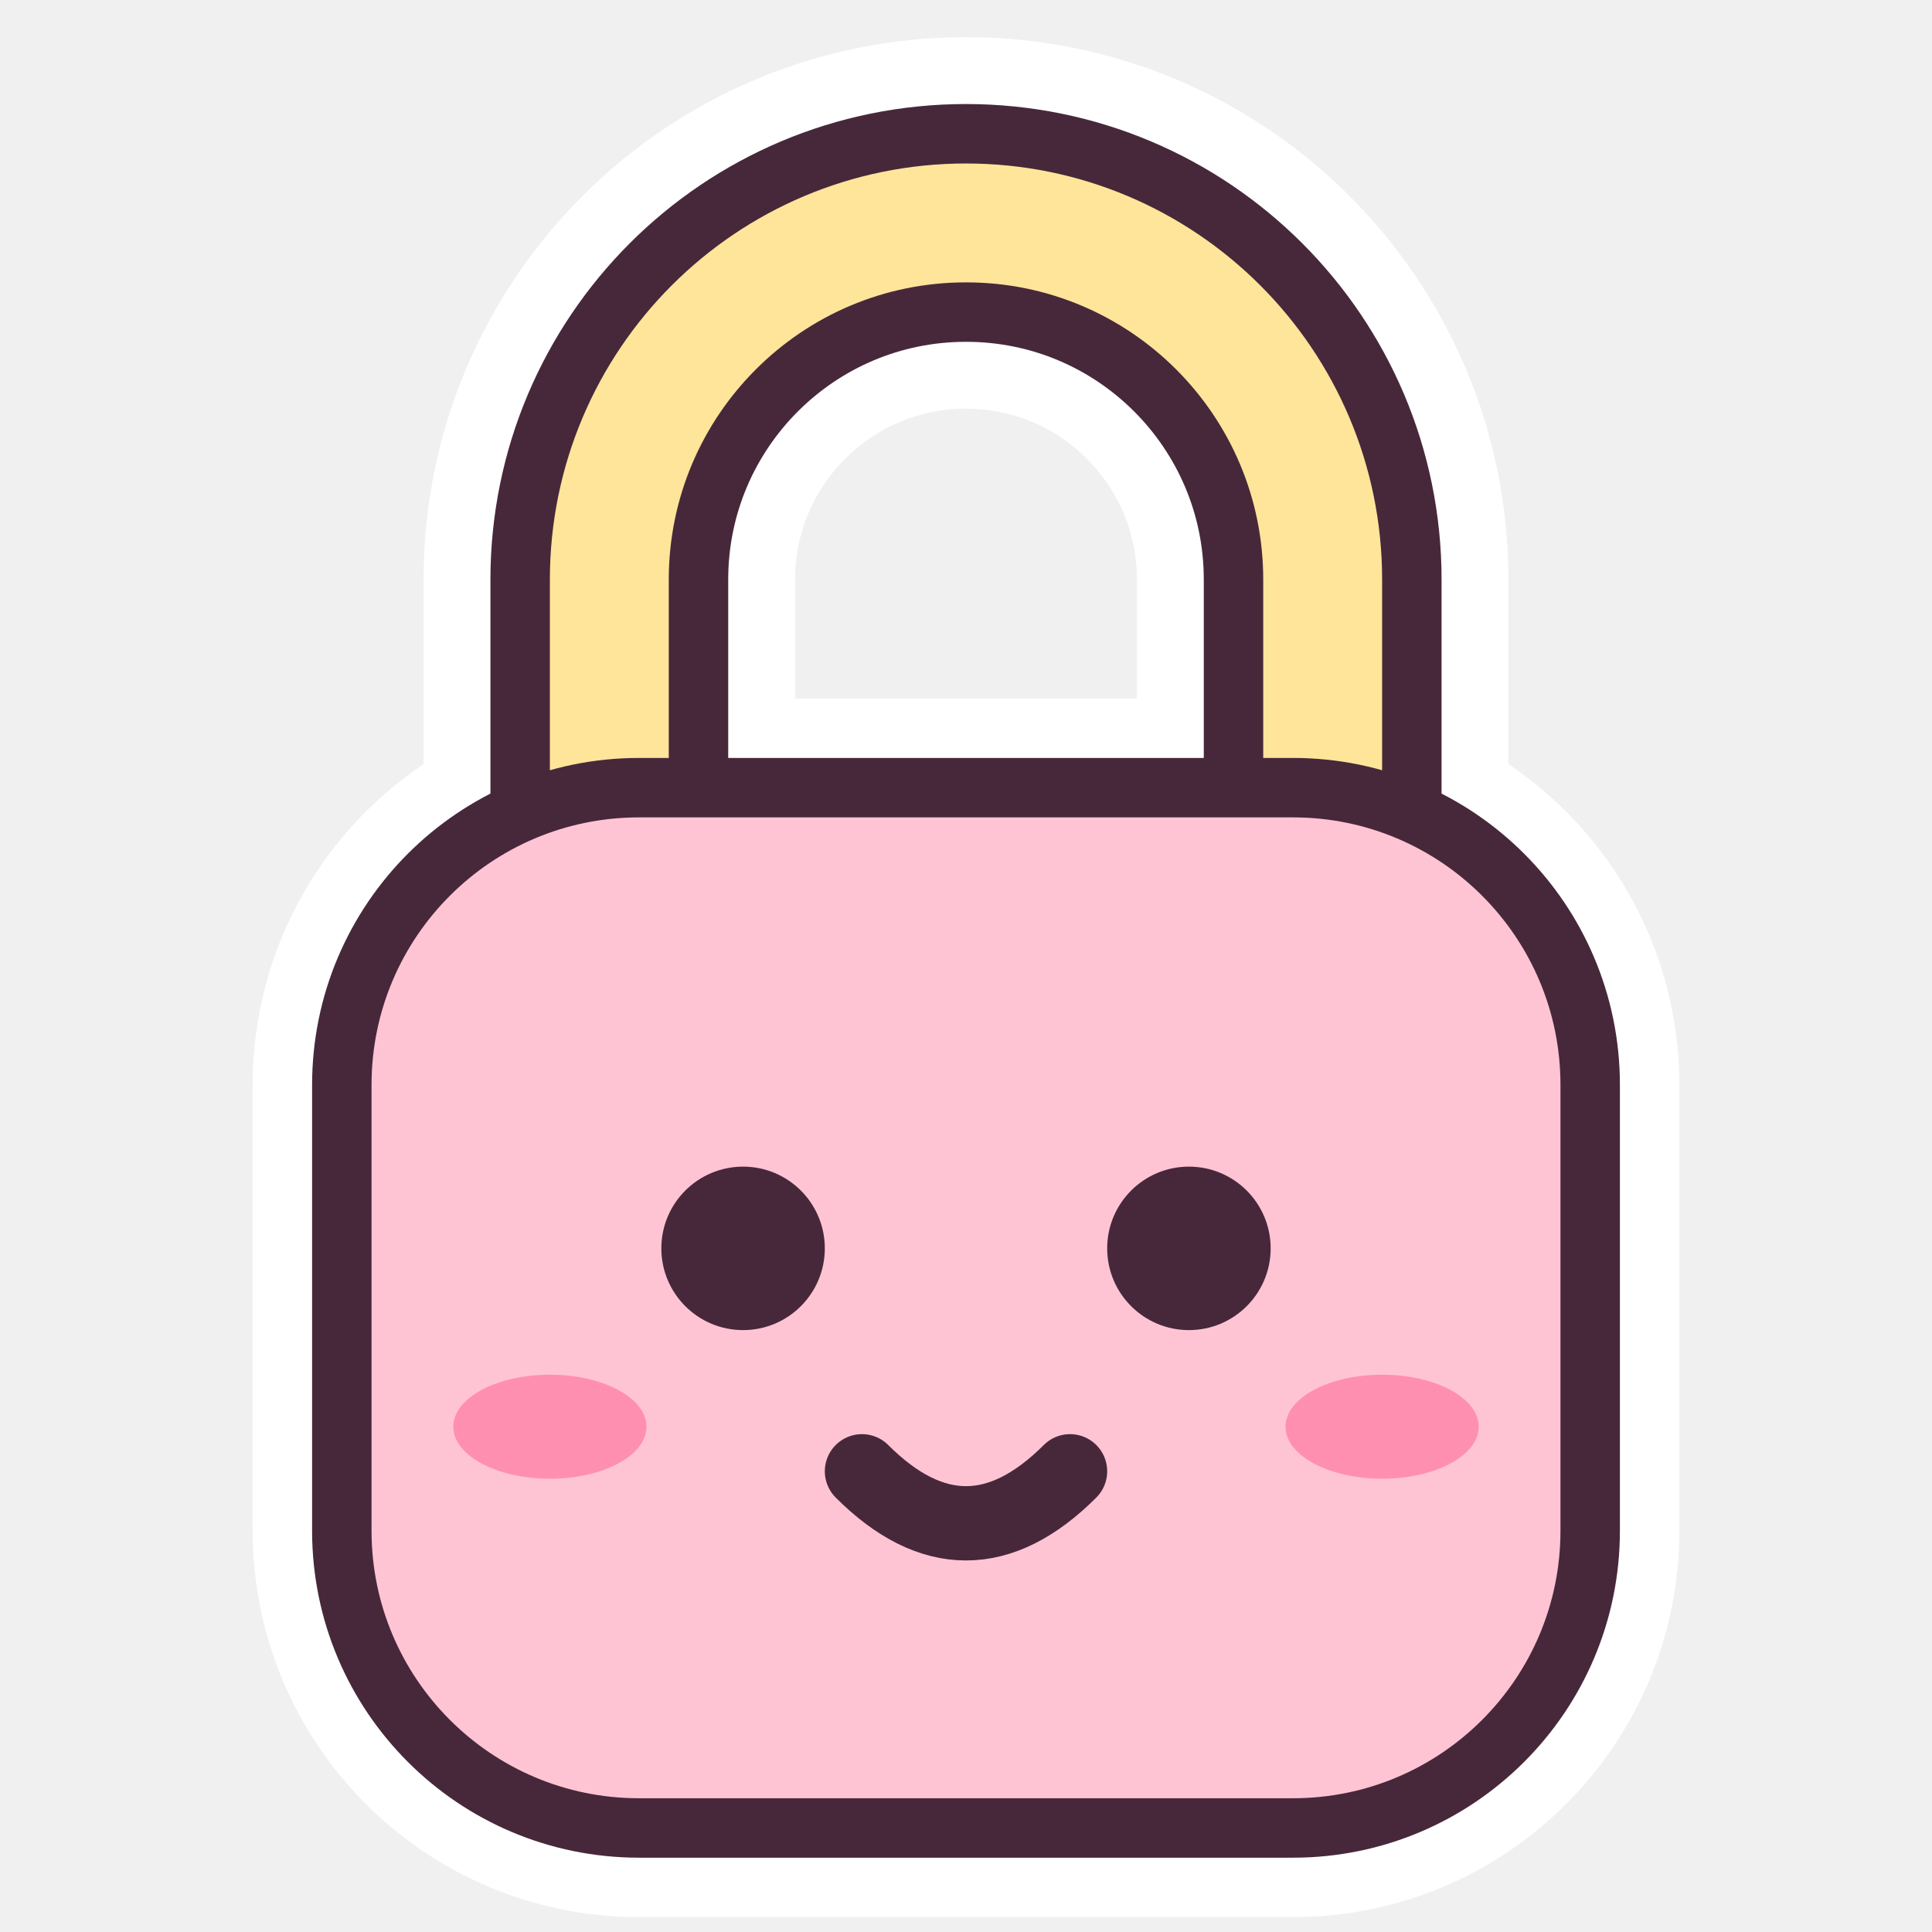
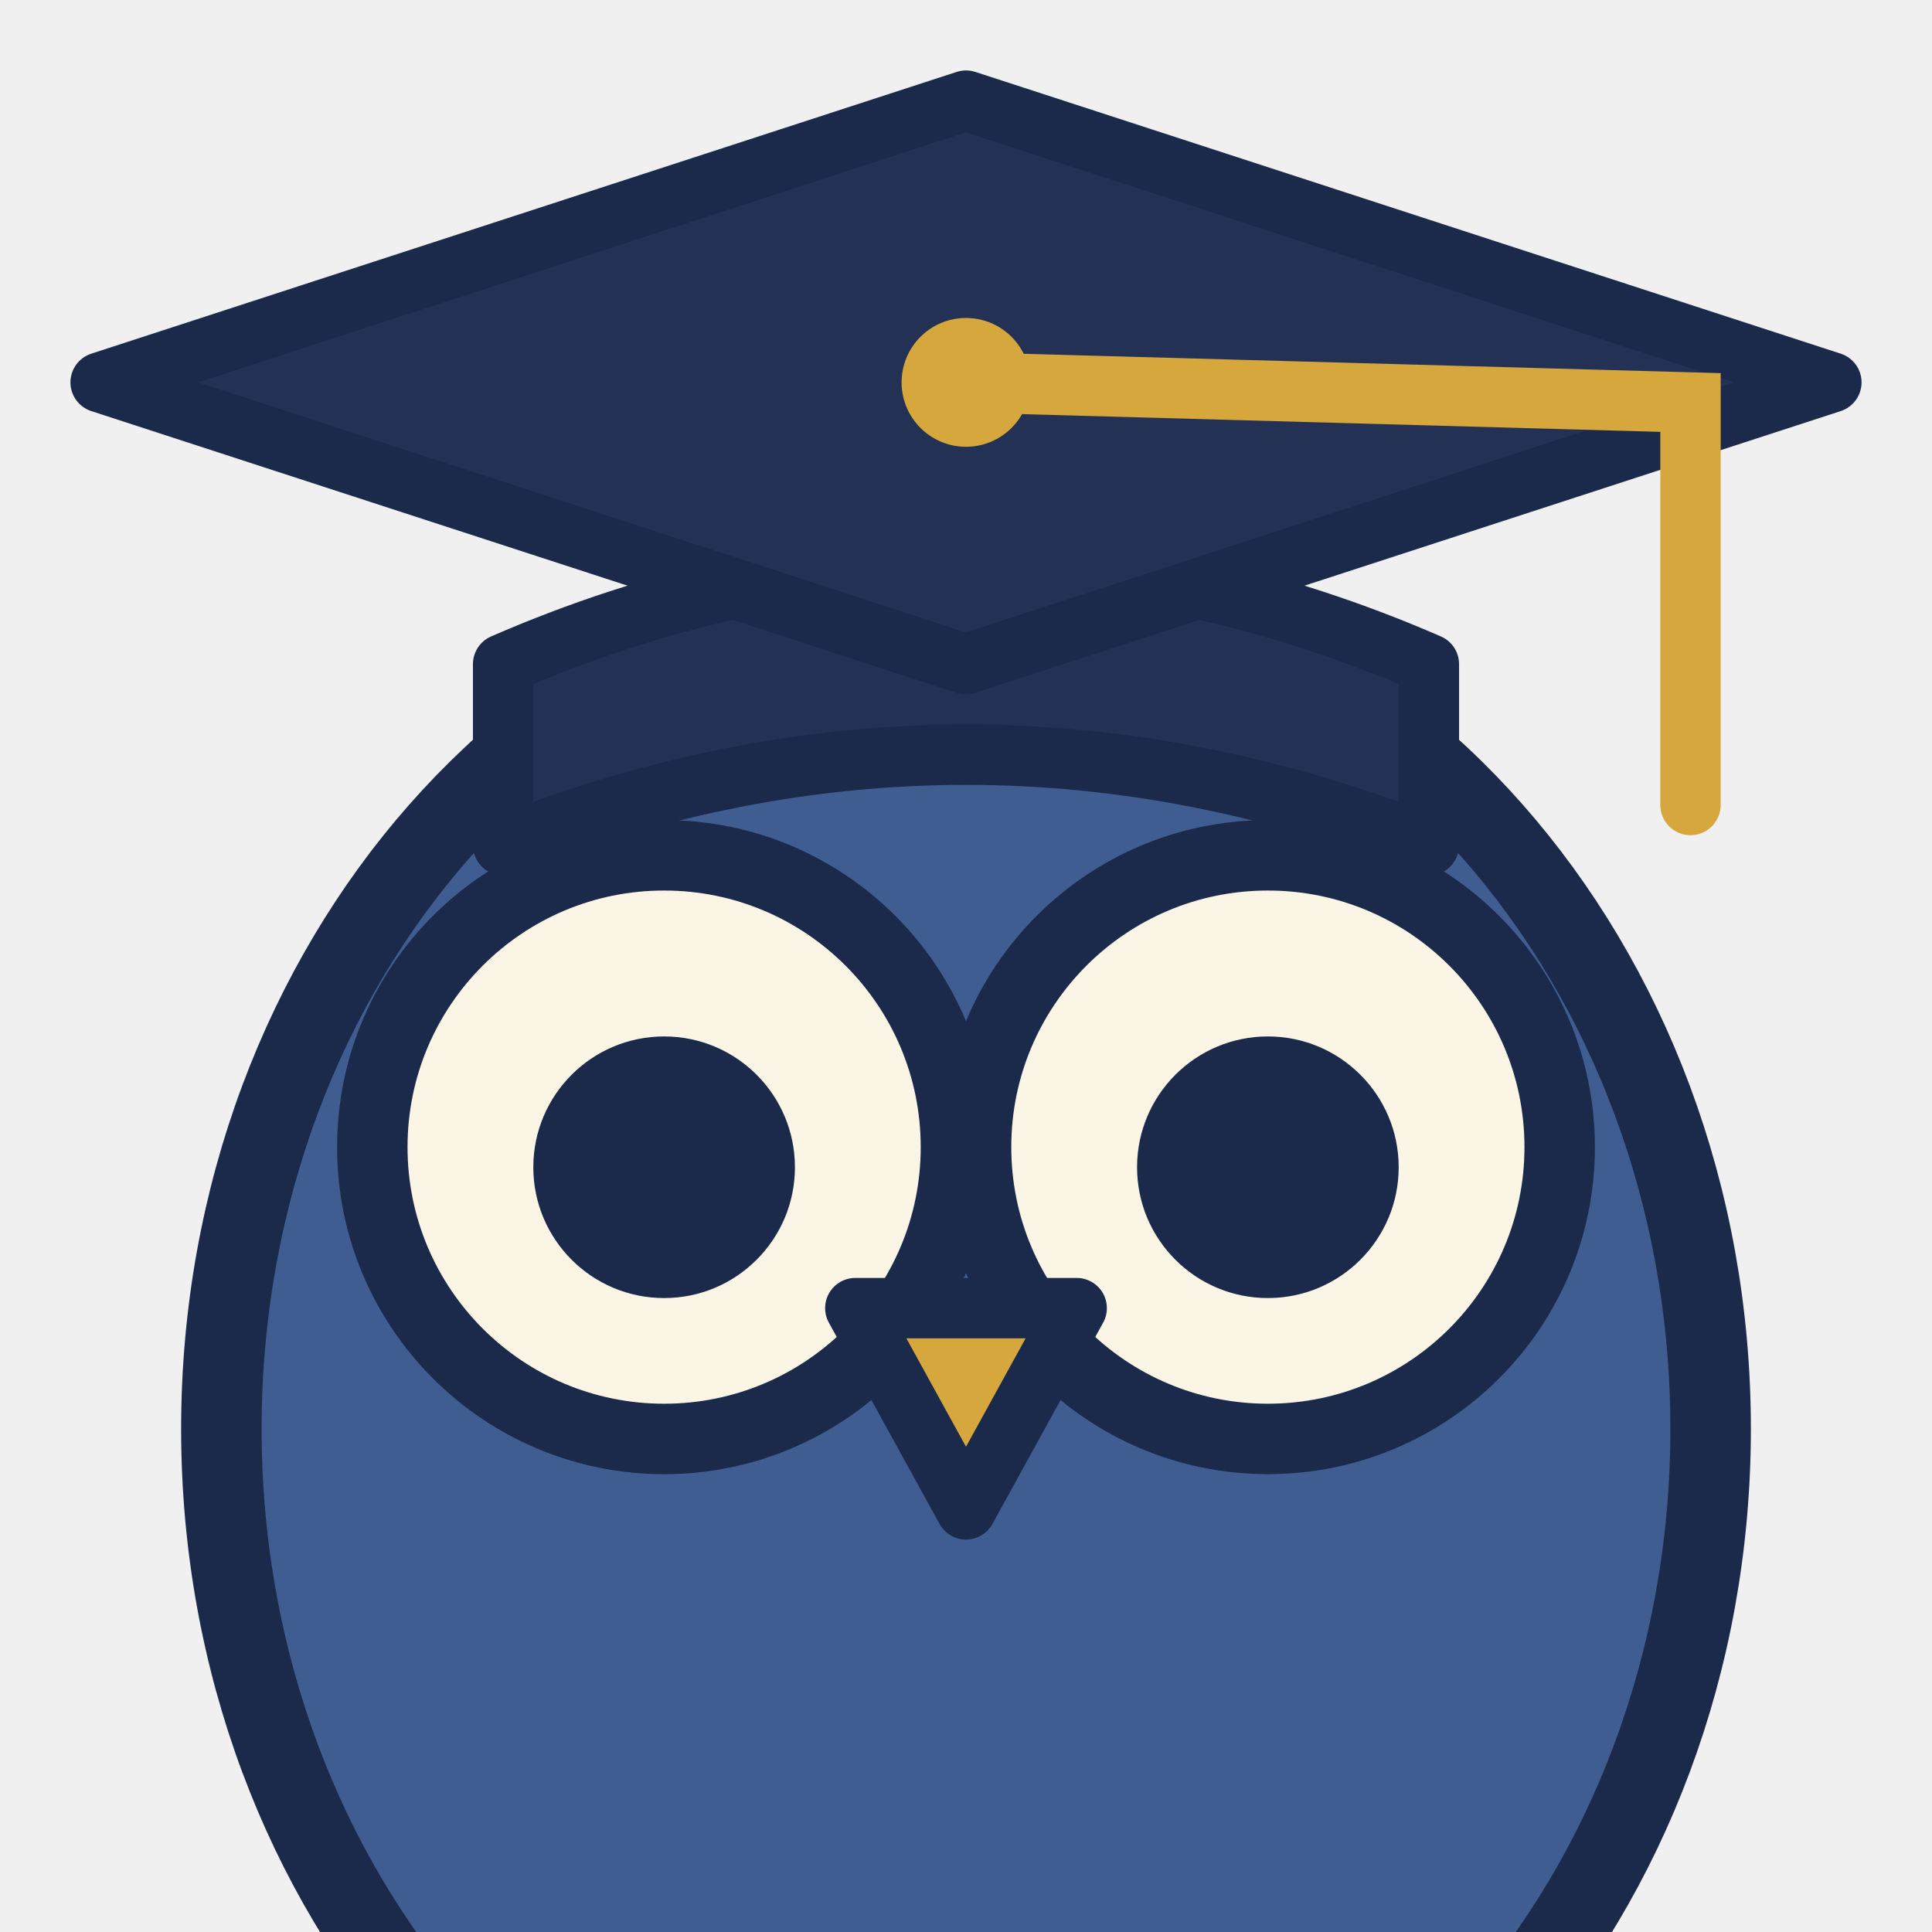
- <svg xmlns="http://www.w3.org/2000/svg" viewBox="-5 5 130 130">
-   <path d="M36 80 V44 a24 24 0 0 1 48 0 V80" fill="none" stroke="#fff" stroke-width="25" stroke-linecap="round" />
-   <rect x="18" y="58" width="84" height="70" rx="20" fill="#fff" stroke="#fff" stroke-width="12" stroke-linejoin="round" />
-   <path d="M36 80 V44 a24 24 0 0 1 48 0 V80" fill="none" stroke="#47283a" stroke-width="16" stroke-linecap="round" />
-   <path d="M36 80 V44 a24 24 0 0 1 48 0 V80" fill="none" stroke="#ffe59a" stroke-width="8" stroke-linecap="round" />
-   <rect x="18" y="58" width="84" height="70" rx="20" fill="#ffc4d4" stroke="#47283a" stroke-width="4" stroke-linejoin="round" />
-   <ellipse cx="32" cy="101" rx="6.5" ry="3.5" fill="#ff8fb0" />
-   <ellipse cx="88" cy="101" rx="6.5" ry="3.5" fill="#ff8fb0" />
-   <circle cx="45" cy="89" r="5.5" fill="#47283a" />
-   <circle cx="75" cy="89" r="5.5" fill="#47283a" />
-   <path d="M53 104 q7 7 14 0" fill="none" stroke="#47283a" stroke-width="5" stroke-linecap="round" />
+ <svg xmlns="http://www.w3.org/2000/svg" viewBox="12 18 96 96">
+   <ellipse cx="60" cy="89" rx="37" ry="42" fill="#3f5d91" stroke="#1b2a4a" stroke-width="4" />
+   <circle cx="45" cy="75" r="14.5" fill="#fbf5e6" stroke="#1b2a4a" stroke-width="3.5" />
+   <circle cx="75" cy="75" r="14.5" fill="#fbf5e6" stroke="#1b2a4a" stroke-width="3.5" />
+   <circle cx="45" cy="76" r="6.5" fill="#1b2a4a" />
+   <circle cx="75" cy="76" r="6.5" fill="#1b2a4a" />
+   <path d="M54.5 83 L65.5 83 L60 93 Z" fill="#d6a73c" stroke="#1b2a4a" stroke-width="3" stroke-linejoin="round" />
+   <path d="M37 51 q23 -10 46 0 v9 q-23 -9 -46 0 z" fill="#233254" stroke="#1b2a4a" stroke-width="3" stroke-linejoin="round" />
+   <path d="M60 23 L103 37 L60 51 L17 37 Z" fill="#233254" stroke="#1b2a4a" stroke-width="3" stroke-linejoin="round" />
+   <path d="M60 37 L96 38 V58" fill="none" stroke="#d6a73c" stroke-width="3" stroke-linecap="round" />
+   <circle cx="60" cy="37" r="3.2" fill="#d6a73c" />
</svg>
